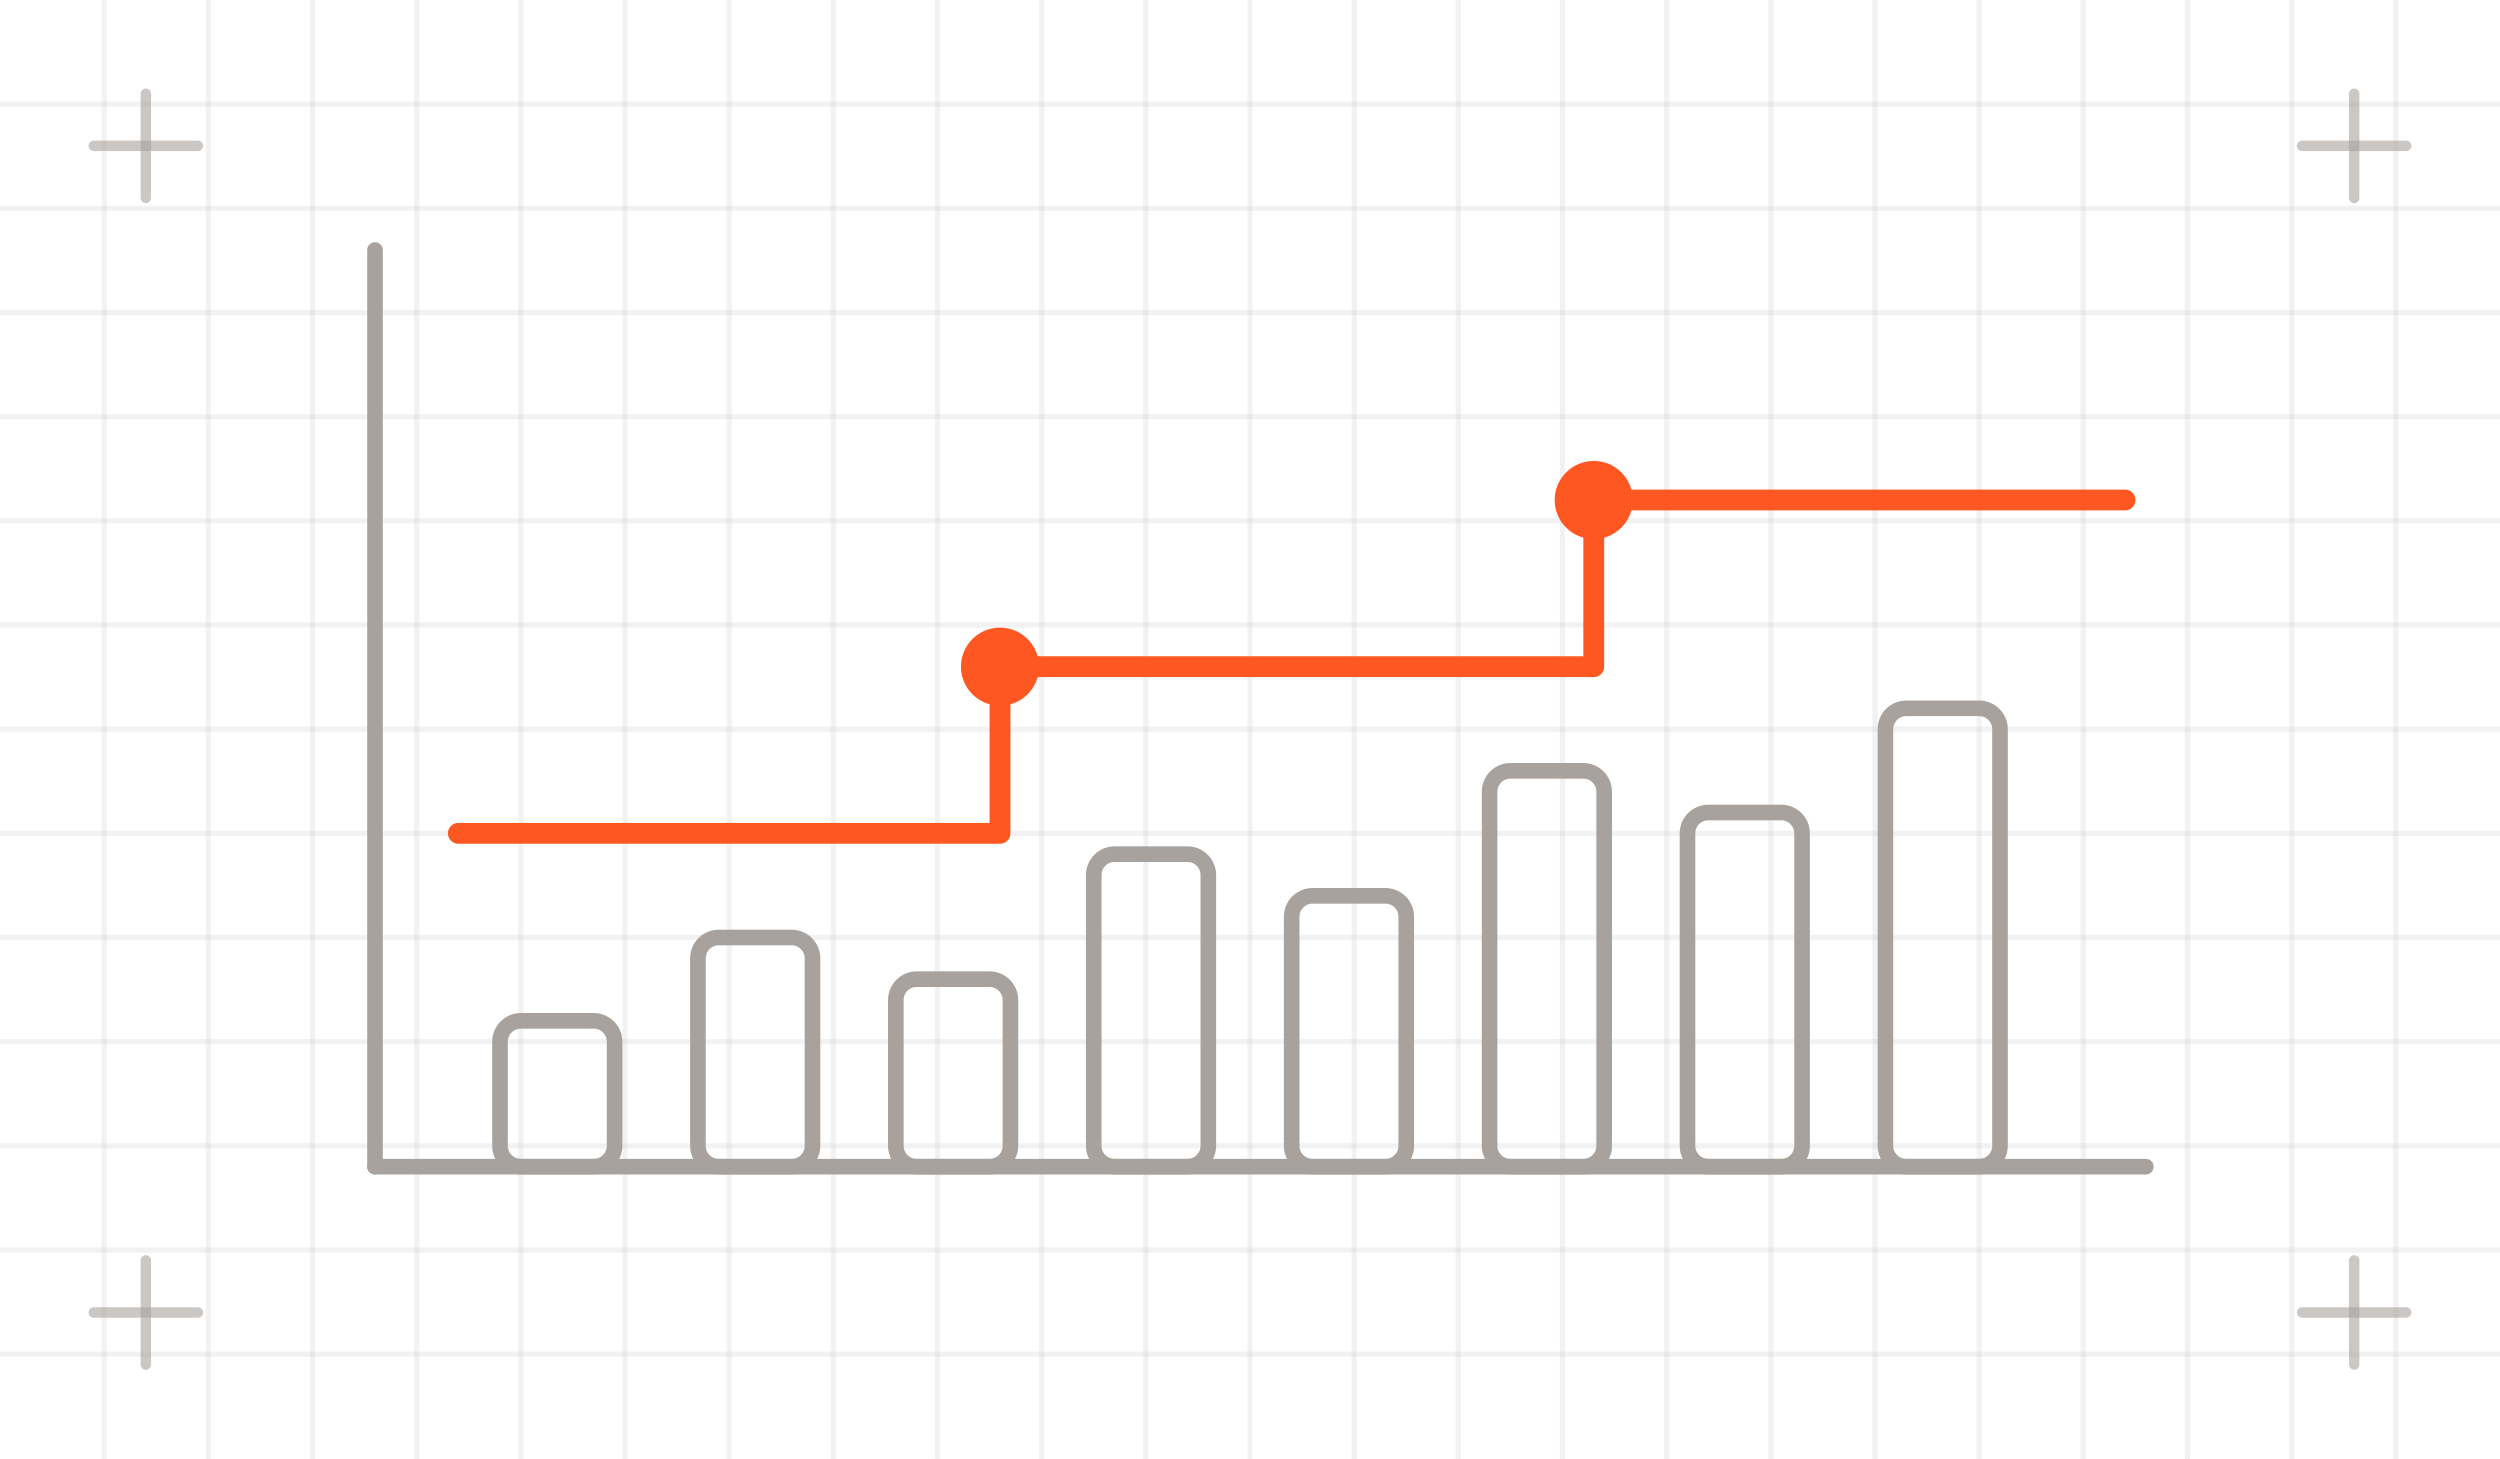
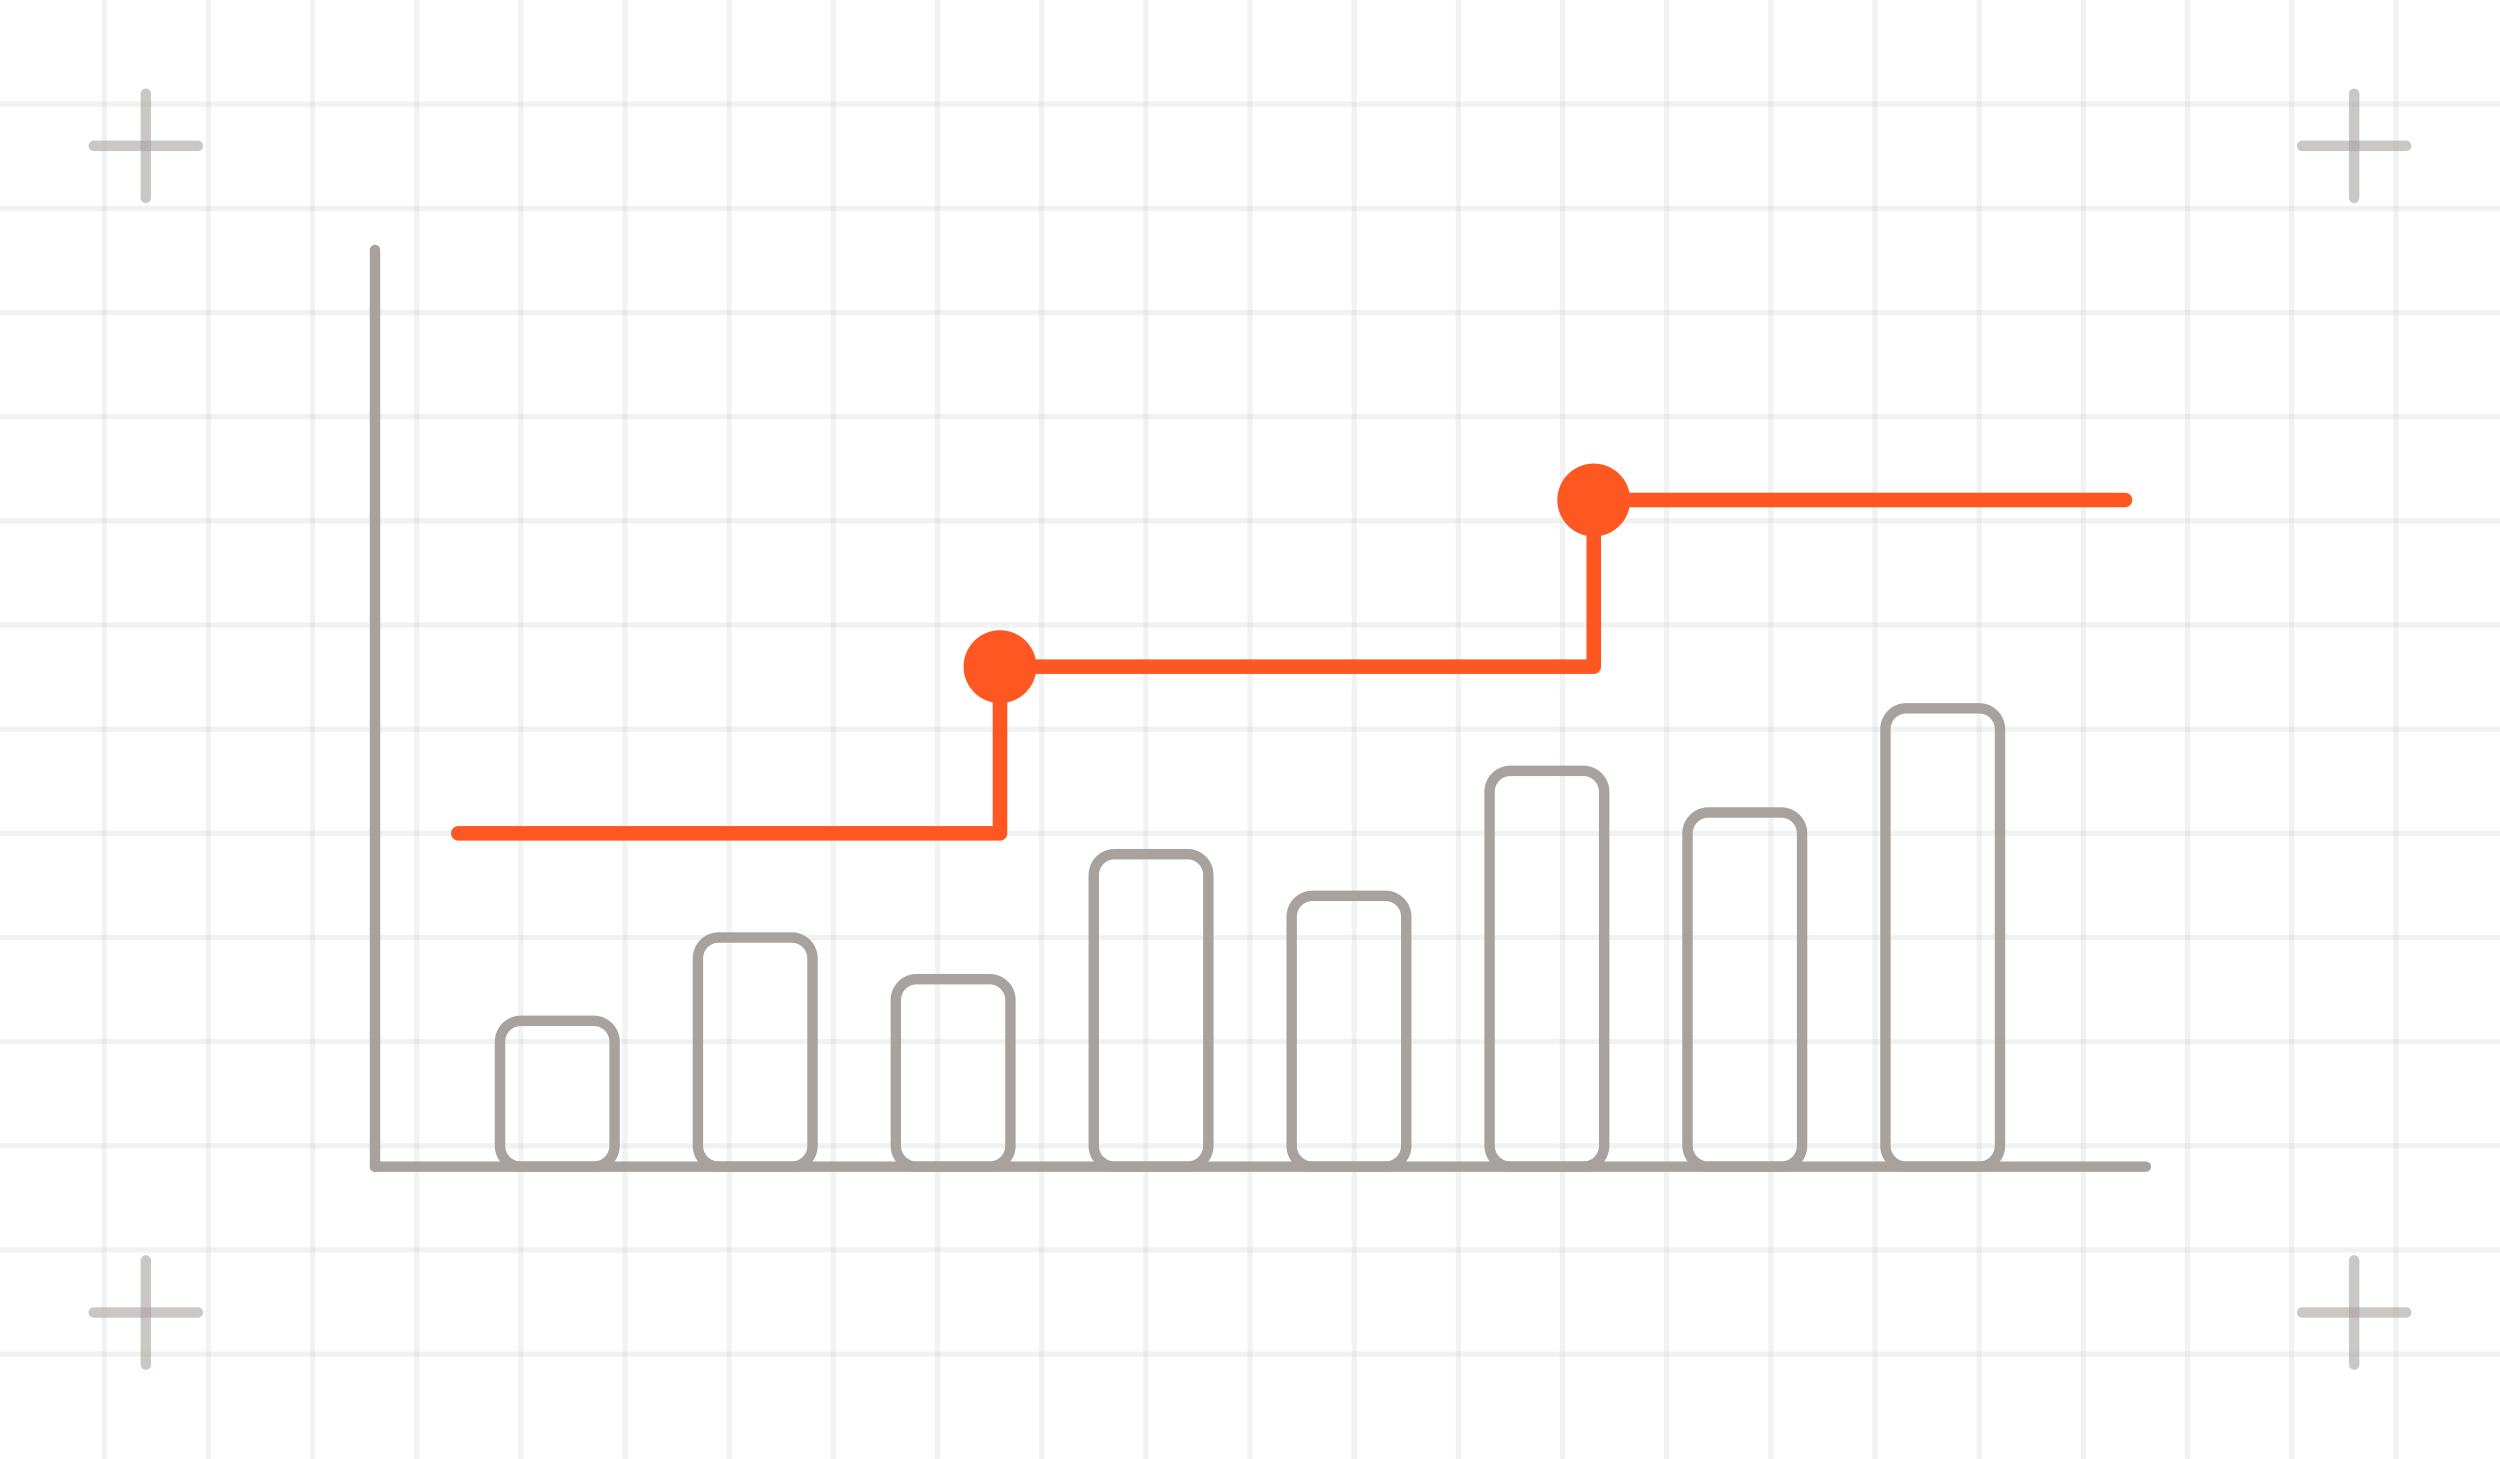
<svg xmlns="http://www.w3.org/2000/svg" viewBox="0 0 240 140" width="240" height="140" fill="none" stroke-linecap="round" stroke-linejoin="round">
  <g stroke="#A8A29E" stroke-opacity="0.14" stroke-width="0.5">
    <line x1="10" y1="0" x2="10" y2="140" />
    <line x1="20" y1="0" x2="20" y2="140" />
    <line x1="30" y1="0" x2="30" y2="140" />
    <line x1="40" y1="0" x2="40" y2="140" />
    <line x1="50" y1="0" x2="50" y2="140" />
    <line x1="60" y1="0" x2="60" y2="140" />
    <line x1="70" y1="0" x2="70" y2="140" />
    <line x1="80" y1="0" x2="80" y2="140" />
    <line x1="90" y1="0" x2="90" y2="140" />
    <line x1="100" y1="0" x2="100" y2="140" />
    <line x1="110" y1="0" x2="110" y2="140" />
    <line x1="120" y1="0" x2="120" y2="140" />
    <line x1="130" y1="0" x2="130" y2="140" />
    <line x1="140" y1="0" x2="140" y2="140" />
    <line x1="150" y1="0" x2="150" y2="140" />
    <line x1="160" y1="0" x2="160" y2="140" />
    <line x1="170" y1="0" x2="170" y2="140" />
    <line x1="180" y1="0" x2="180" y2="140" />
    <line x1="190" y1="0" x2="190" y2="140" />
    <line x1="200" y1="0" x2="200" y2="140" />
    <line x1="210" y1="0" x2="210" y2="140" />
    <line x1="220" y1="0" x2="220" y2="140" />
    <line x1="230" y1="0" x2="230" y2="140" />
    <line x1="0" y1="10" x2="240" y2="10" />
    <line x1="0" y1="20" x2="240" y2="20" />
    <line x1="0" y1="30" x2="240" y2="30" />
    <line x1="0" y1="40" x2="240" y2="40" />
    <line x1="0" y1="50" x2="240" y2="50" />
    <line x1="0" y1="60" x2="240" y2="60" />
    <line x1="0" y1="70" x2="240" y2="70" />
    <line x1="0" y1="80" x2="240" y2="80" />
    <line x1="0" y1="90" x2="240" y2="90" />
    <line x1="0" y1="100" x2="240" y2="100" />
    <line x1="0" y1="110" x2="240" y2="110" />
    <line x1="0" y1="120" x2="240" y2="120" />
    <line x1="0" y1="130" x2="240" y2="130" />
  </g>
  <g stroke="#A8A29E" stroke-opacity="0.6" stroke-width="1">
    <line x1="9" y1="14" x2="19" y2="14" />
    <line x1="14" y1="9" x2="14" y2="19" />
    <line x1="221" y1="14" x2="231" y2="14" />
    <line x1="226" y1="9" x2="226" y2="19" />
    <line x1="9" y1="126" x2="19" y2="126" />
    <line x1="14" y1="121" x2="14" y2="131" />
    <line x1="221" y1="126" x2="231" y2="126" />
    <line x1="226" y1="121" x2="226" y2="131" />
  </g>
-   <g stroke-width="1.5">
+   <g stroke-width="1">
    <line x1="36" y1="112" x2="206" y2="112" stroke="#A8A29E" />
    <line x1="36" y1="112" x2="36" y2="24" stroke="#A8A29E" />
    <rect x="48" y="98" width="11" height="14" rx="2" stroke="#A8A29E" fill="none" />
    <rect x="67" y="90" width="11" height="22" rx="2" stroke="#A8A29E" fill="none" />
    <rect x="86" y="94" width="11" height="18" rx="2" stroke="#A8A29E" fill="none" />
    <rect x="105" y="82" width="11" height="30" rx="2" stroke="#A8A29E" fill="none" />
    <rect x="124" y="86" width="11" height="26" rx="2" stroke="#A8A29E" fill="none" />
    <rect x="143" y="74" width="11" height="38" rx="2" stroke="#A8A29E" fill="none" />
    <rect x="162" y="78" width="11" height="34" rx="2" stroke="#A8A29E" fill="none" />
    <rect x="181" y="68" width="11" height="44" rx="2" stroke="#A8A29E" fill="none" />
-     <path d="M44 80 H96 V64 H153 V48 H204" stroke="#FF5722" fill="none" stroke-width="2" />
+     <path d="M44 80 H96 V64 H153 V48 H204" stroke="#FF5722" fill="none" stroke-width="1.4" />
    <circle cx="96" cy="64" r="3" stroke="#FF5722" fill="#FF5722" />
    <circle cx="153" cy="48" r="3" stroke="#FF5722" fill="#FF5722" />
  </g>
</svg>
